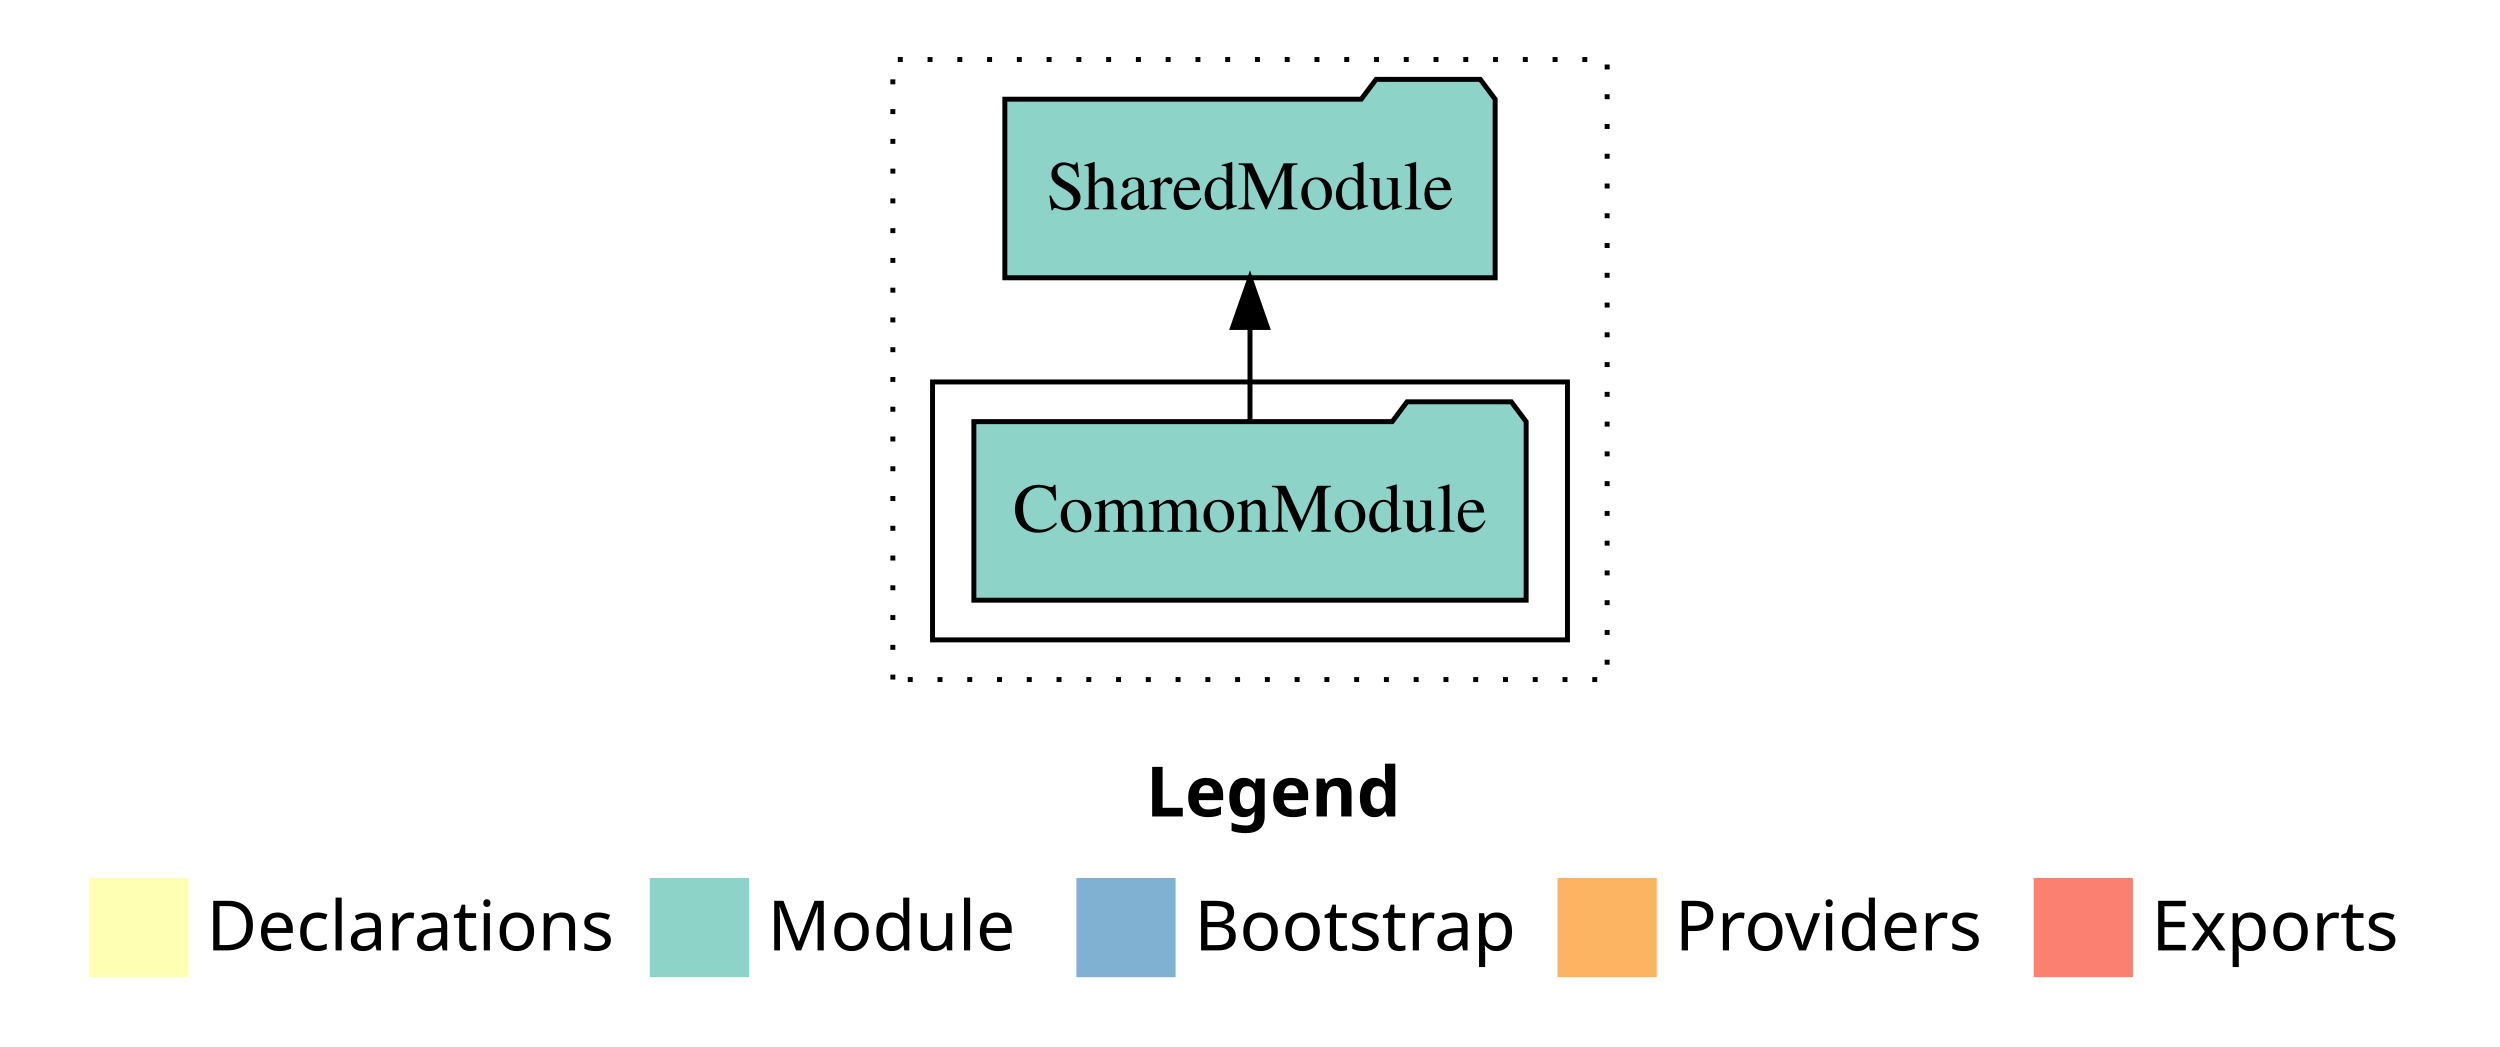
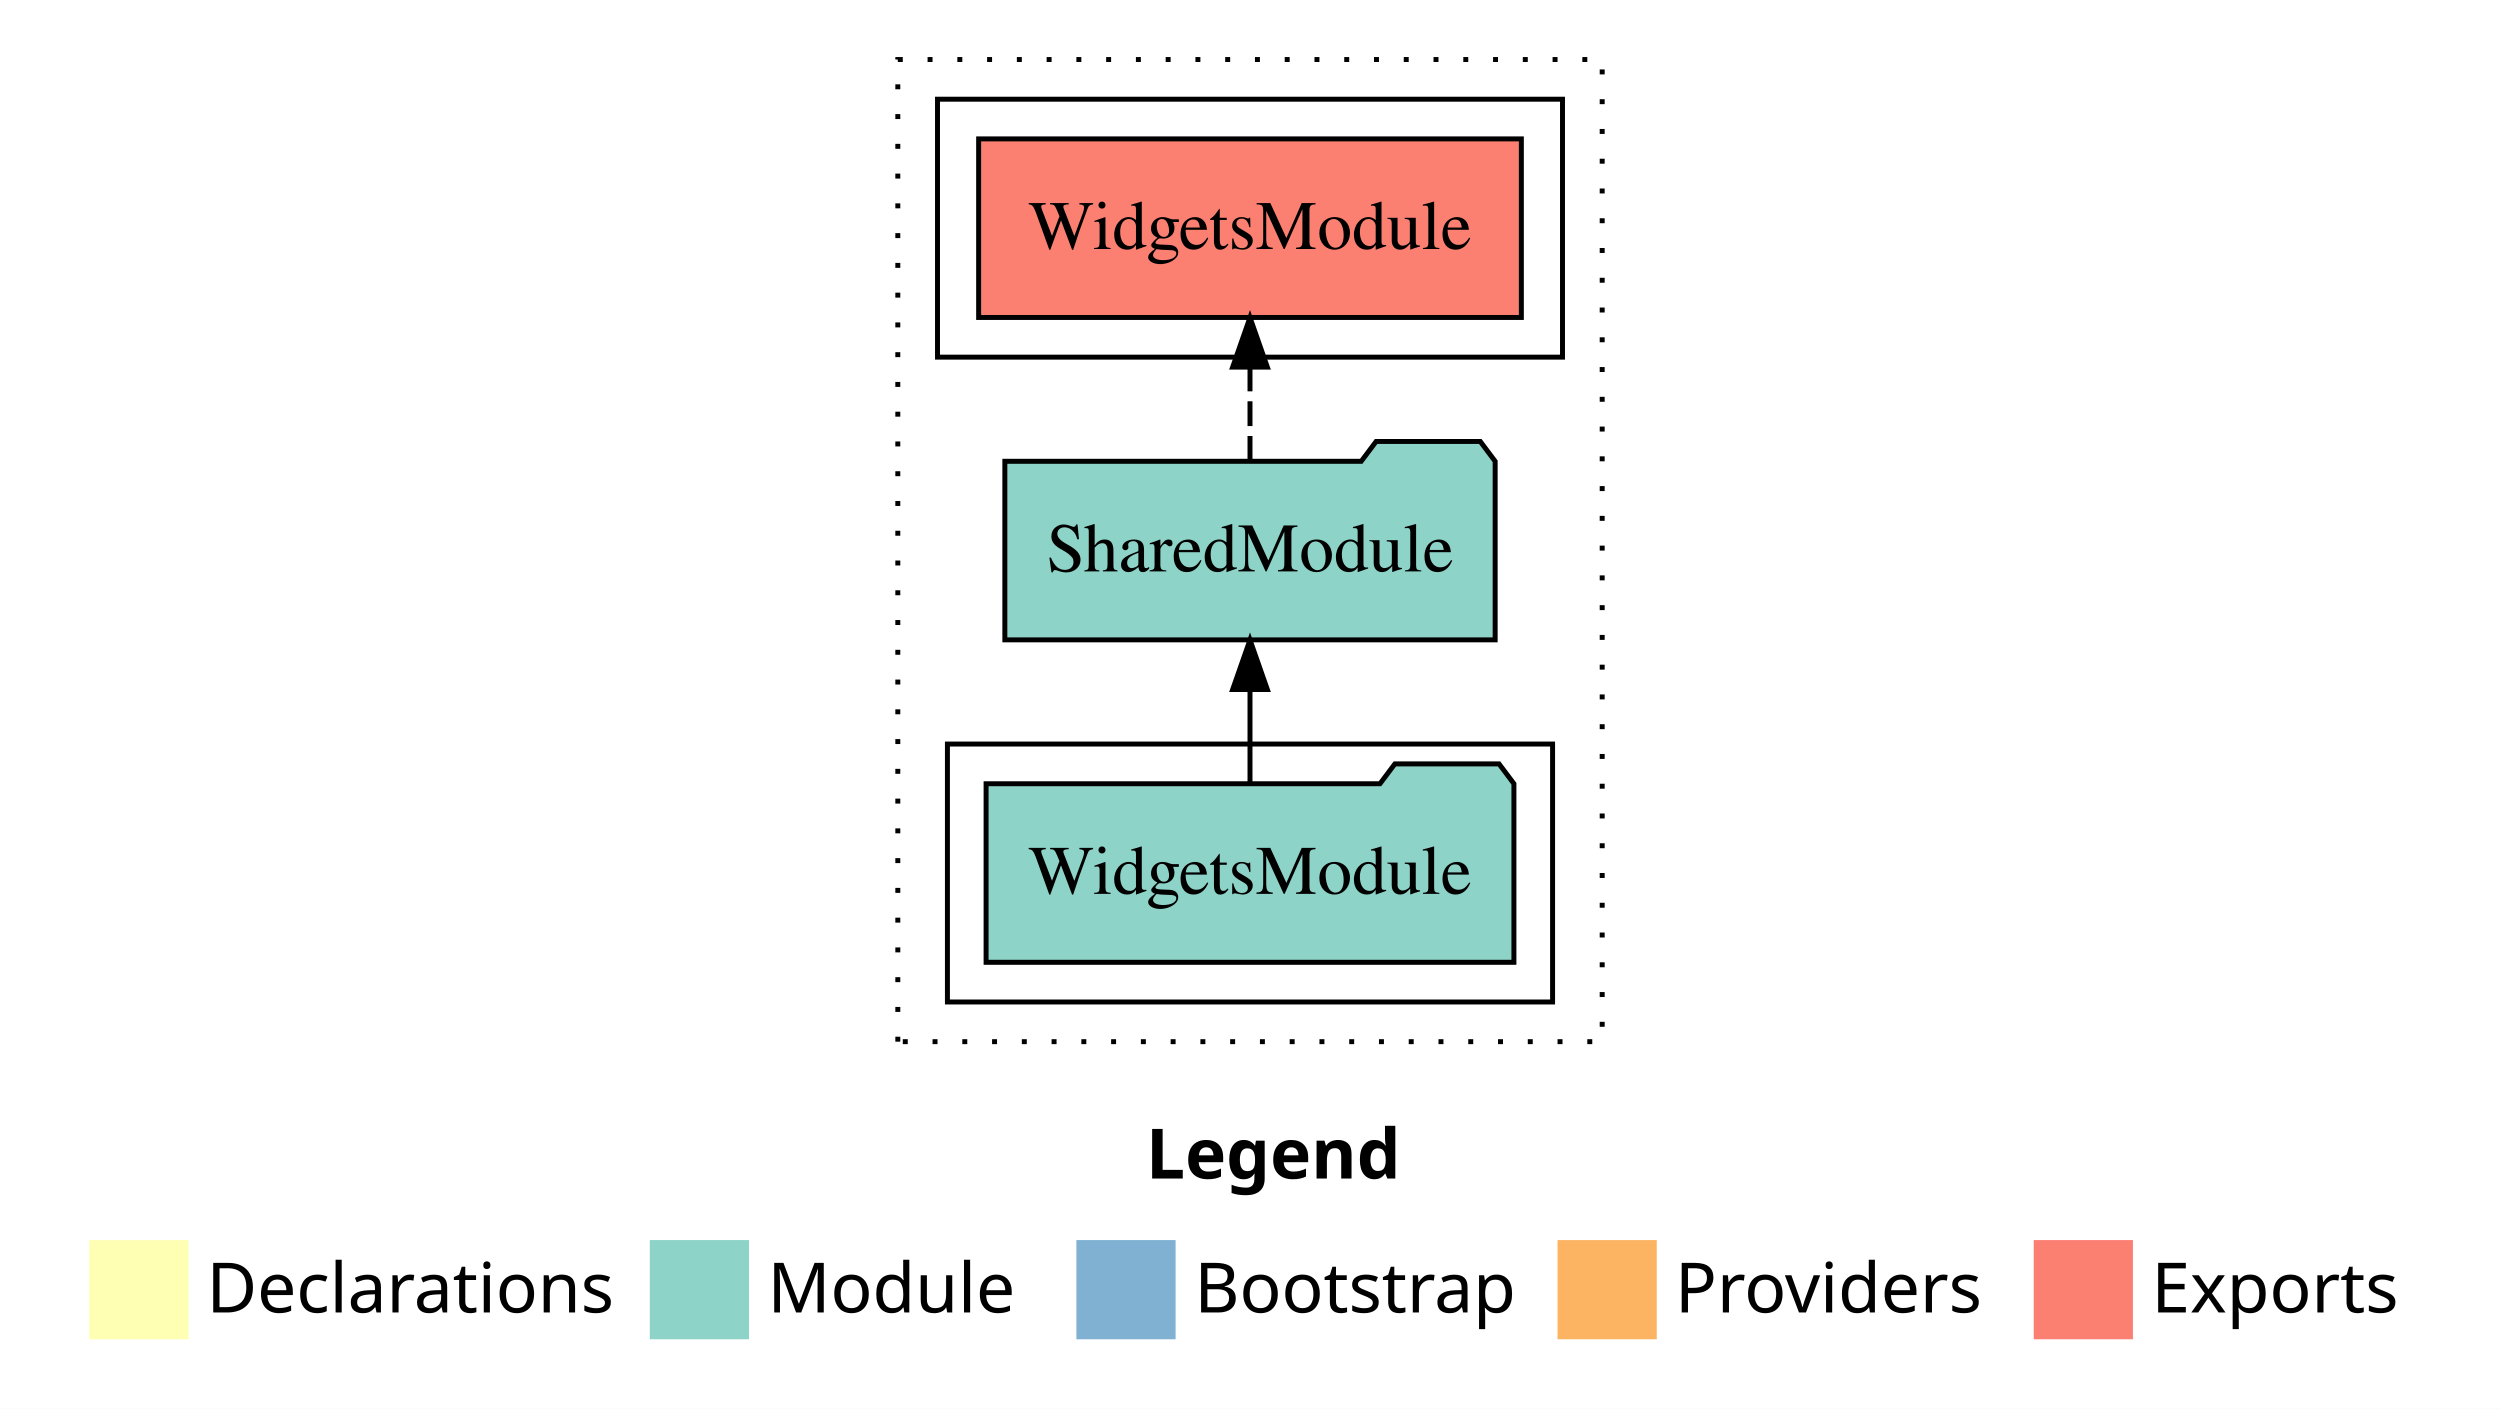
- <svg xmlns="http://www.w3.org/2000/svg" width="504pt" height="211pt" viewBox="0.00 0.00 504.00 211.00">
-   <g id="graph0" class="graph" transform="scale(1 1) rotate(0) translate(4 207)">
-     <polygon fill="#ffffff" stroke="transparent" points="-4,4 -4,-207 500,-207 500,4 -4,4" />
+ <svg xmlns="http://www.w3.org/2000/svg" width="504pt" height="284pt" viewBox="0.00 0.00 504.00 284.00">
+   <g id="graph0" class="graph" transform="scale(1 1) rotate(0) translate(4 280)">
+     <polygon fill="#ffffff" stroke="transparent" points="-4,4 -4,-280 500,-280 500,4 -4,4" />
    <text text-anchor="start" x="227.009" y="-42.4" font-family="sans-serif" font-weight="bold" font-size="14.00" fill="#000000">Legend</text>
    <polygon fill="#ffffb3" stroke="transparent" points="14,-10 14,-30 34,-30 34,-10 14,-10" />
    <text text-anchor="start" x="37.629" y="-15.4" font-family="sans-serif" font-size="14.00" fill="#000000">  Declarations</text>
    <polygon fill="#8dd3c7" stroke="transparent" points="127,-10 127,-30 147,-30 147,-10 127,-10" />
    <text text-anchor="start" x="150.725" y="-15.4" font-family="sans-serif" font-size="14.00" fill="#000000">  Module</text>
    <polygon fill="#80b1d3" stroke="transparent" points="213,-10 213,-30 233,-30 233,-10 213,-10" />
    <text text-anchor="start" x="236.781" y="-15.4" font-family="sans-serif" font-size="14.00" fill="#000000">  Bootstrap</text>
    <polygon fill="#fdb462" stroke="transparent" points="310,-10 310,-30 330,-30 330,-10 310,-10" />
    <text text-anchor="start" x="333.673" y="-15.4" font-family="sans-serif" font-size="14.00" fill="#000000">  Providers</text>
    <polygon fill="#fb8072" stroke="transparent" points="406,-10 406,-30 426,-30 426,-10 406,-10" />
    <text text-anchor="start" x="429.726" y="-15.4" font-family="sans-serif" font-size="14.00" fill="#000000">  Exports</text>
    <g id="clust1" class="cluster">
-       <polygon fill="none" stroke="#000000" stroke-dasharray="1,5" points="176,-70 176,-195 320,-195 320,-70 176,-70" />
+       <polygon fill="none" stroke="#000000" stroke-dasharray="1,5" points="177,-70 177,-268 319,-268 319,-70 177,-70" />
    </g>
    <g id="clust3" class="cluster">
-       <polygon fill="none" stroke="#000000" points="184,-78 184,-130 312,-130 312,-78 184,-78" />
+       <polygon fill="none" stroke="#000000" points="187,-78 187,-130 309,-130 309,-78 187,-78" />
+     </g>
+     <g id="clust4" class="cluster">
+       <polygon fill="none" stroke="#000000" points="185,-208 185,-260 311,-260 311,-208 185,-208" />
    </g>
    <g id="node1" class="node">
-       <polygon fill="#8dd3c7" stroke="#000000" points="303.668,-122 300.668,-126 279.668,-126 276.668,-122 192.332,-122 192.332,-86 303.668,-86 303.668,-122" />
-       <text text-anchor="middle" x="248" y="-99.8" font-family="Times,serif" font-size="14.00" fill="#000000">CommonModule</text>
+       <polygon fill="#8dd3c7" stroke="#000000" points="301.205,-122 298.205,-126 277.205,-126 274.205,-122 194.795,-122 194.795,-86 301.205,-86 301.205,-122" />
+       <text text-anchor="middle" x="248" y="-99.8" font-family="Times,serif" font-size="14.00" fill="#000000">WidgetsModule</text>
    </g>
    <g id="node2" class="node">
      <polygon fill="#8dd3c7" stroke="#000000" points="297.423,-187 294.423,-191 273.423,-191 270.423,-187 198.577,-187 198.577,-151 297.423,-151 297.423,-187" />
      <text text-anchor="middle" x="248" y="-164.8" font-family="Times,serif" font-size="14.00" fill="#000000">SharedModule</text>
    </g>
    <g id="edge1" class="edge">
      <path fill="none" stroke="#000000" d="M248,-122.106C248,-122.106 248,-140.991 248,-140.991" />
      <polygon fill="#000000" stroke="#000000" points="244.5,-140.991 248,-150.991 251.5,-140.991 244.5,-140.991" />
    </g>
+     <g id="node3" class="node">
+       <polygon fill="#fb8072" stroke="#000000" points="302.705,-252 193.295,-252 193.295,-216 302.705,-216 302.705,-252" />
+       <text text-anchor="middle" x="248" y="-229.8" font-family="Times,serif" font-size="14.00" fill="#000000">WidgetsModule </text>
+     </g>
+     <g id="edge2" class="edge">
+       <path fill="none" stroke="#000000" stroke-dasharray="5,2" d="M248,-187.106C248,-187.106 248,-205.991 248,-205.991" />
+       <polygon fill="#000000" stroke="#000000" points="244.5,-205.991 248,-215.991 251.5,-205.991 244.5,-205.991" />
+     </g>
  </g>
</svg>
